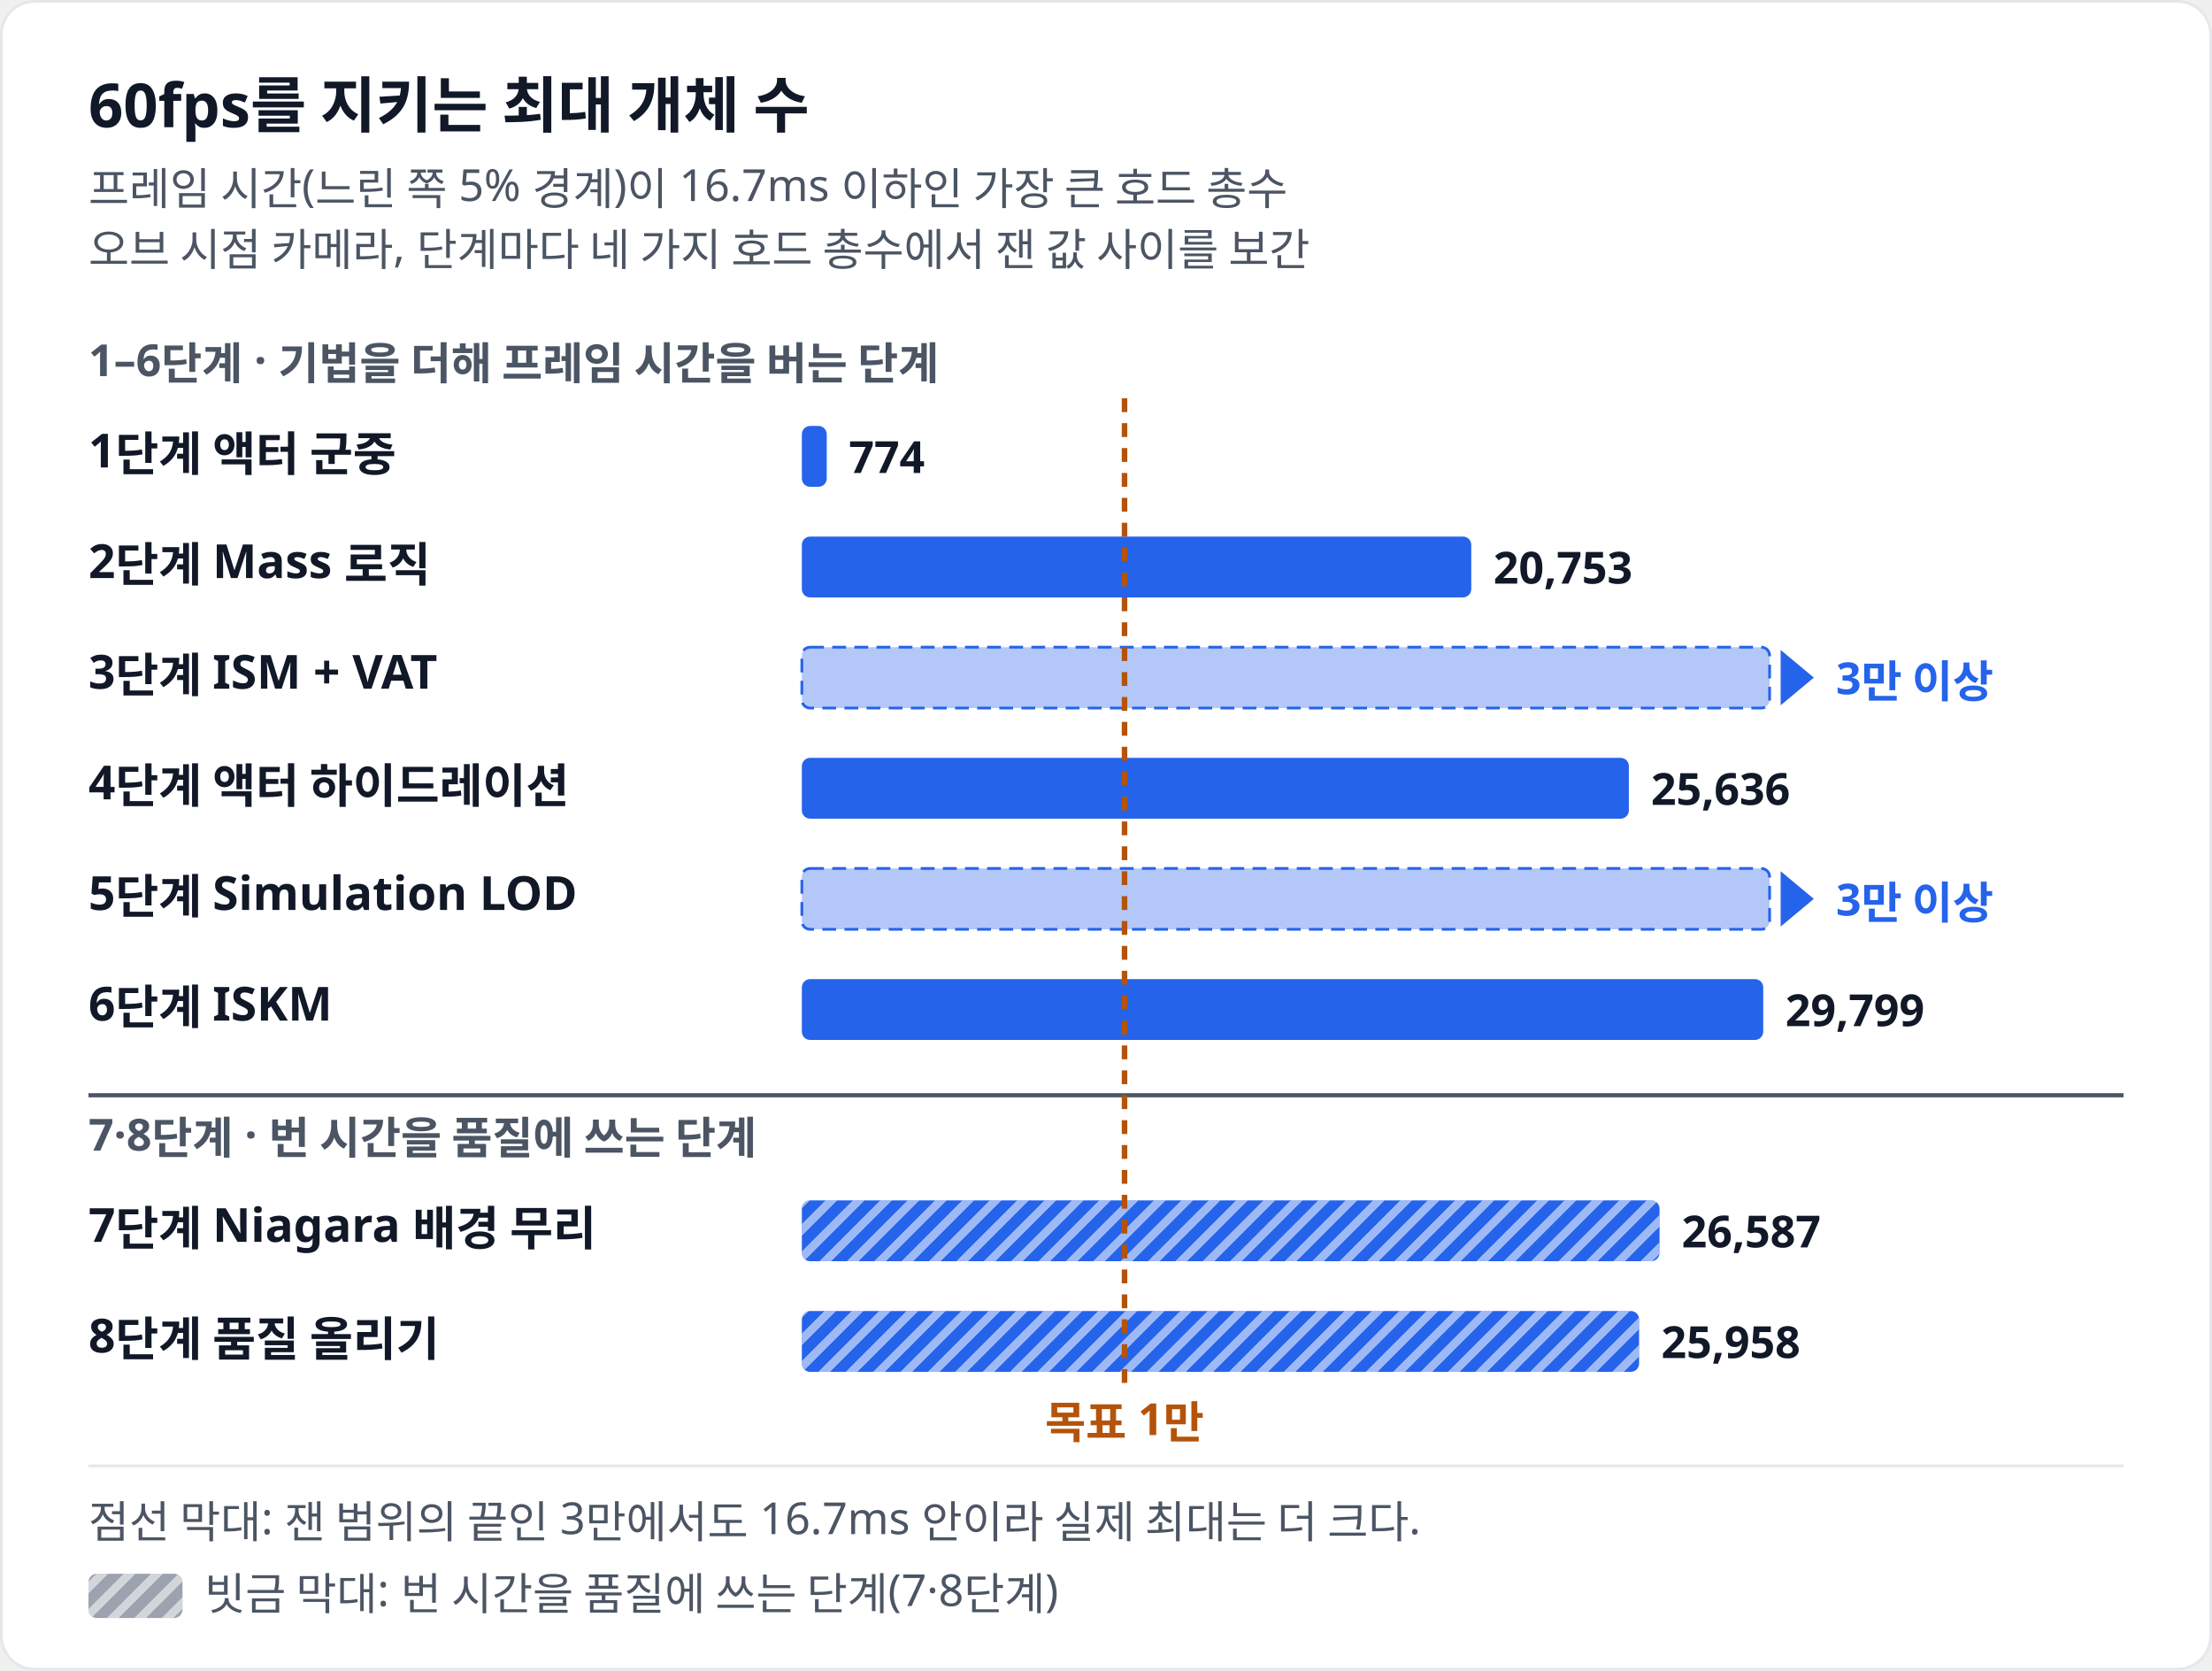
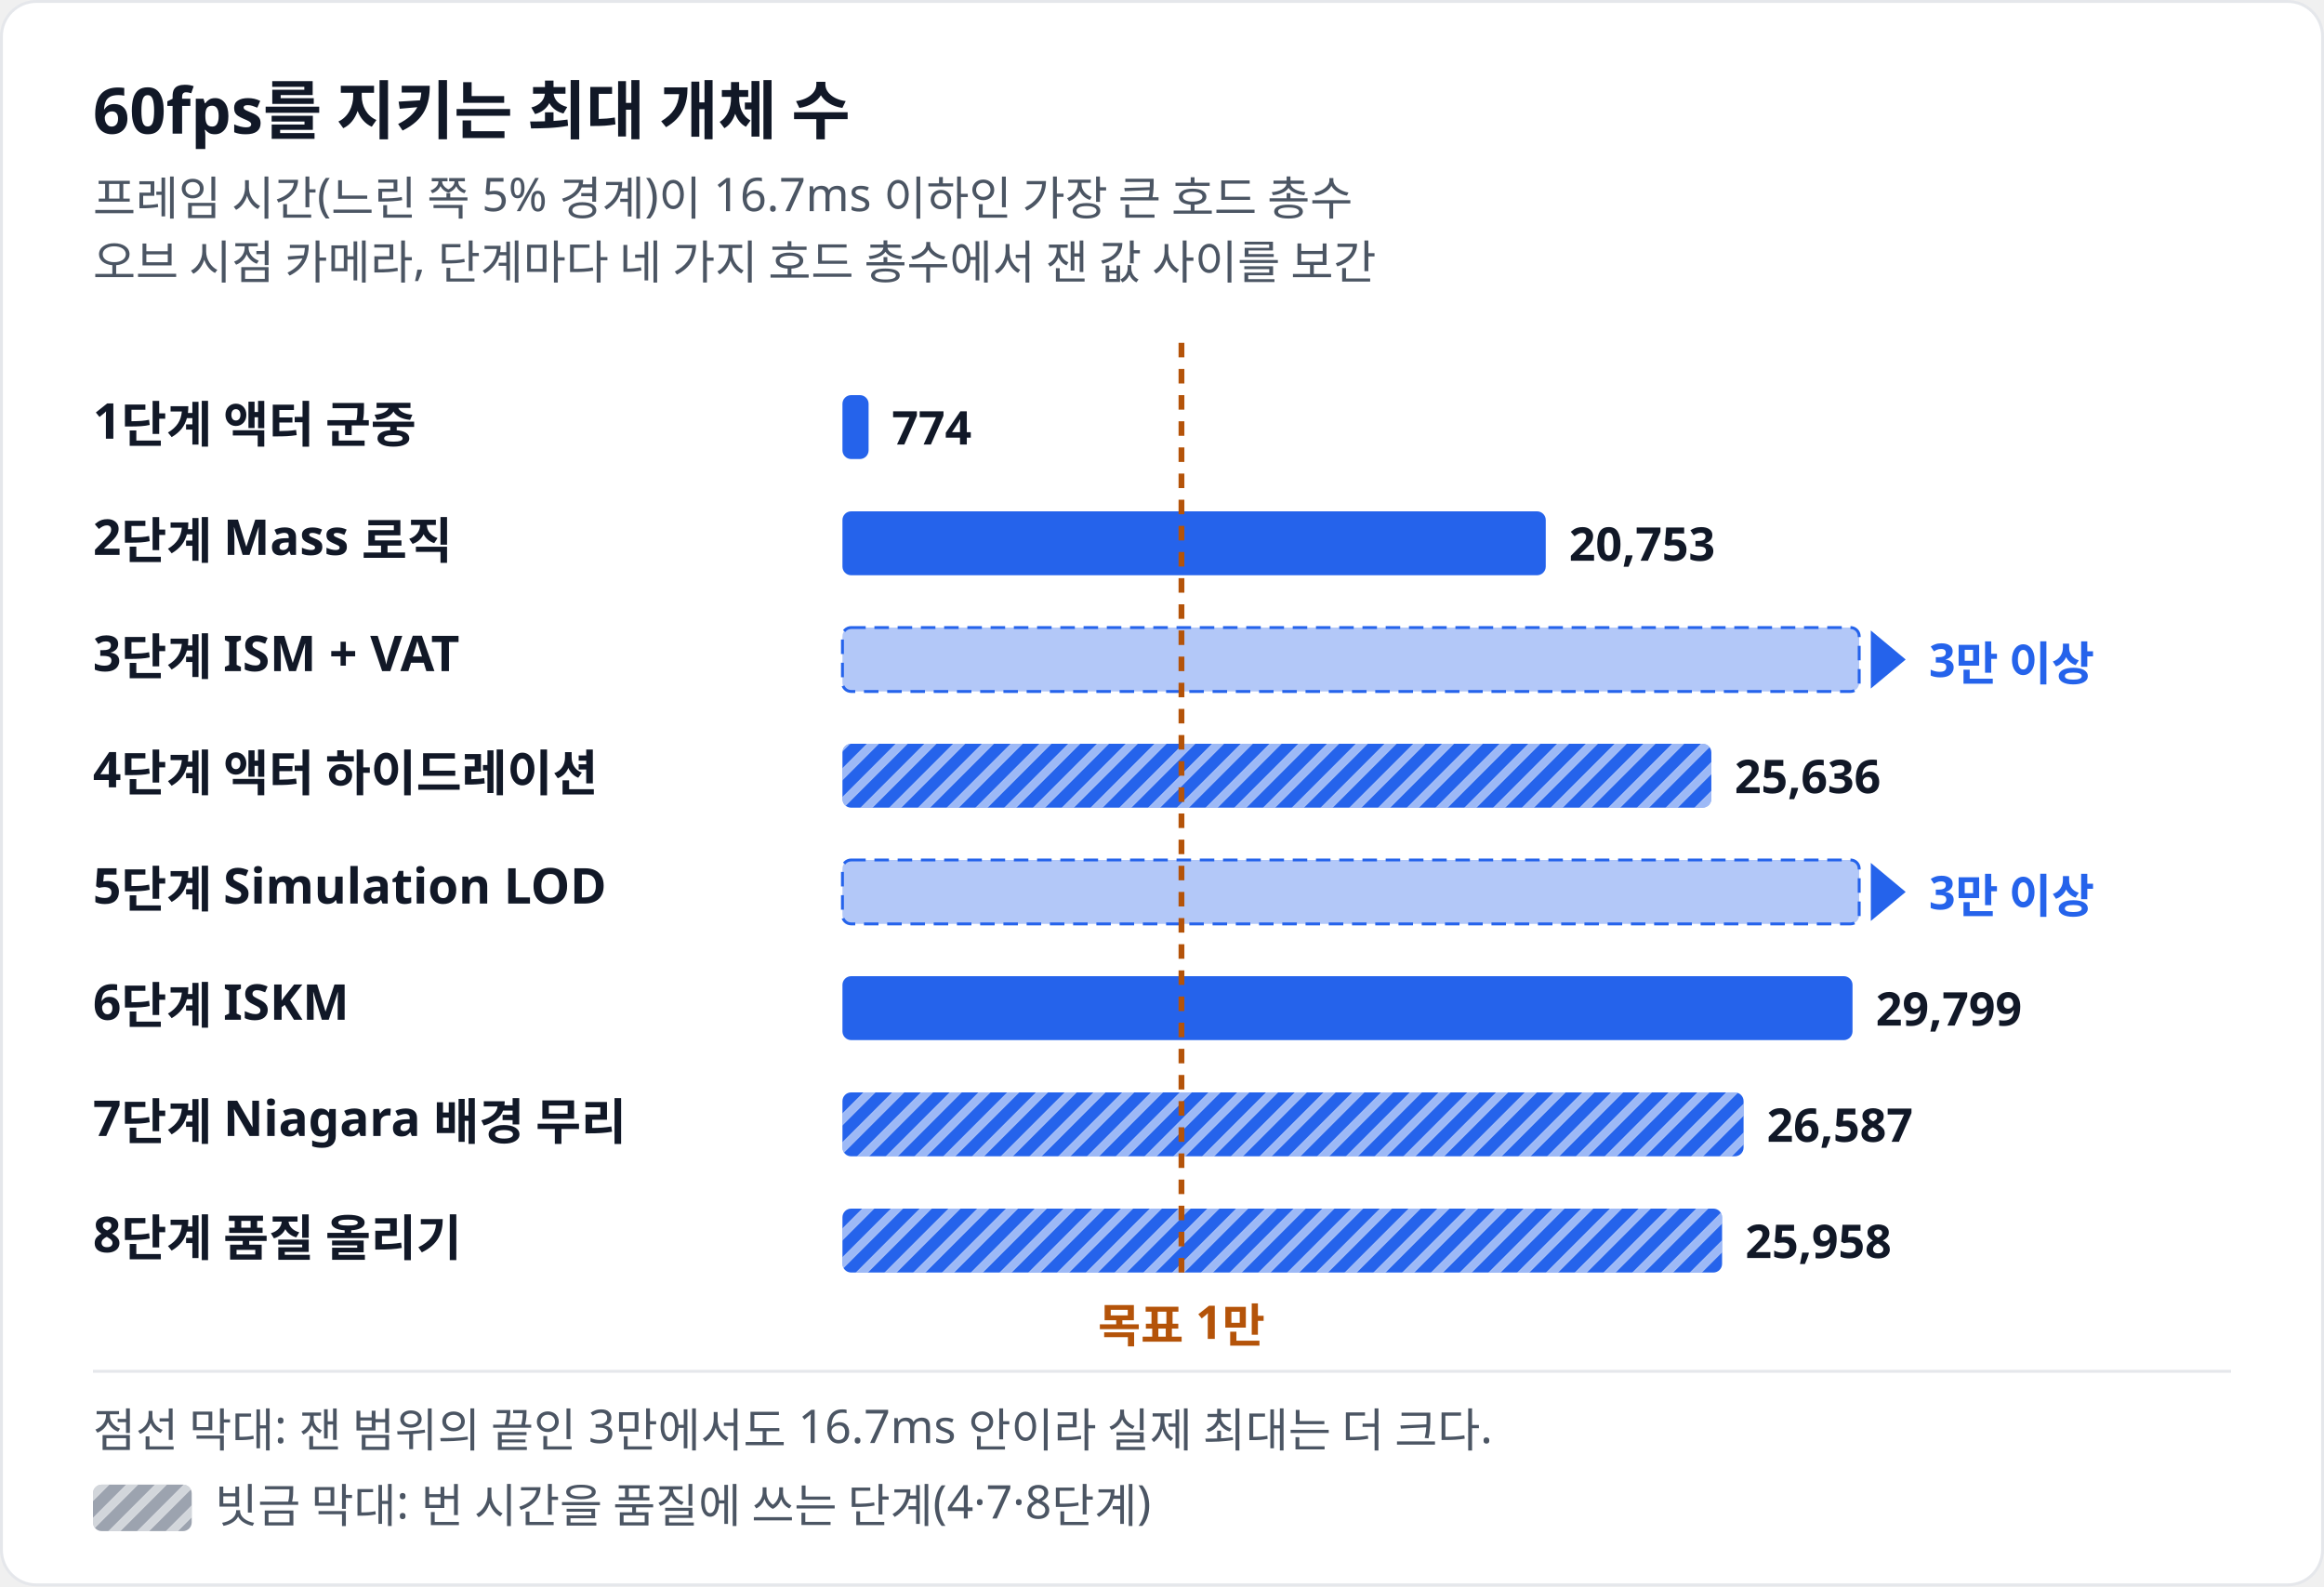
- <svg xmlns="http://www.w3.org/2000/svg" width="800" height="604" viewBox="0 0 800 604" font-family="Malgun Gothic, Apple SD Gothic Neo, Noto Sans KR, Segoe UI, sans-serif" font-size="16" fill="#111827">
-   <rect x="0.5" y="0.5" width="799" height="603" rx="12" fill="#ffffff" stroke="#e5e7eb" />
+ <svg xmlns="http://www.w3.org/2000/svg" width="800" height="546" viewBox="0 0 800 546" font-family="Malgun Gothic, Apple SD Gothic Neo, Noto Sans KR, Segoe UI, sans-serif" font-size="16" fill="#111827">
+   <rect x="0.5" y="0.5" width="799" height="545" rx="12" fill="#ffffff" stroke="#e5e7eb" />
  <defs>
    <pattern id="spend" patternUnits="userSpaceOnUse" width="7" height="7" patternTransform="rotate(45)">
      <rect width="3" height="7" fill="#ffffff" fill-opacity="0.55" />
    </pattern>
  </defs>
  <text x="32" y="46" font-size="22" font-weight="700">60fps를 지키는 최대 개체 수</text>
  <text x="32" y="74" font-size="16" fill="#4b5563">프레임 시간(느린 쪽 5% 경계)이 16.7ms 이하인 가장 큰 호드 총수</text>
  <text x="32" y="96" font-size="16" fill="#4b5563">오브 시점 카메라, 단계마다 네 가지 호드 총수에서 잰 값 사이를 보간</text>
-   <text x="32" y="136" font-size="16" font-weight="700" fill="#4b5563">1–6단계 · 기법을 더해 프레임 시간을 버는 단계</text>
-   <text x="32" y="169" font-size="17" font-weight="700">1단계 액터 군중</text>
-   <rect x="290.0" y="154" width="9.0" height="22" rx="3" fill="#2563eb" />
-   <text x="307.0" y="171" font-size="16" font-weight="700">774</text>
-   <text x="32" y="209" font-size="17" font-weight="700">2단계 Mass 로직</text>
-   <rect x="290.0" y="194" width="242.1" height="22" rx="3" fill="#2563eb" />
-   <text x="540.1" y="211" font-size="16" font-weight="700">20,753</text>
-   <text x="32" y="249" font-size="17" font-weight="700">3단계 ISM + VAT</text>
-   <rect x="290" y="234" width="350.0" height="22" rx="3" fill="#2563eb" fill-opacity="0.35" stroke="#2563eb" stroke-dasharray="5 3" />
-   <path d="M644.0 235 L656.0 245 L644.0 255" fill="#2563eb" />
-   <text x="664.0" y="251" font-size="16" font-weight="700" fill="#2563eb">3만 이상</text>
-   <text x="32" y="289" font-size="17" font-weight="700">4단계 액터 하이드레이션</text>
-   <rect x="290.0" y="274" width="299.1" height="22" rx="3" fill="#2563eb" />
-   <text x="597.1" y="291" font-size="16" font-weight="700">25,636</text>
-   <text x="32" y="329" font-size="17" font-weight="700">5단계 Simulation LOD</text>
-   <rect x="290" y="314" width="350.0" height="22" rx="3" fill="#2563eb" fill-opacity="0.35" stroke="#2563eb" stroke-dasharray="5 3" />
-   <path d="M644.0 315 L656.0 325 L644.0 335" fill="#2563eb" />
-   <text x="664.0" y="331" font-size="16" font-weight="700" fill="#2563eb">3만 이상</text>
-   <text x="32" y="369" font-size="17" font-weight="700">6단계 ISKM</text>
-   <rect x="290.0" y="354" width="347.7" height="22" rx="3" fill="#2563eb" />
-   <text x="645.7" y="371" font-size="16" font-weight="700">29,799</text>
-   <line x1="32" y1="396" x2="768" y2="396" stroke="#4b5563" stroke-width="1.5" />
-   <text x="32" y="416" font-size="16" font-weight="700" fill="#4b5563">7·8단계 · 번 시간을 품질에 쓰는 단계</text>
-   <text x="32" y="449" font-size="17" font-weight="700">7단계 Niagara 배경 무리</text>
-   <rect x="290.0" y="434" width="310.2" height="22" rx="3" fill="#2563eb" />
-   <rect x="290.0" y="434" width="310.2" height="22" rx="3" fill="url(#spend)" />
-   <text x="608.2" y="451" font-size="16" font-weight="700">26,587</text>
-   <text x="32" y="489" font-size="17" font-weight="700">8단계 품질 올리기</text>
-   <rect x="290.0" y="474" width="302.8" height="22" rx="3" fill="#2563eb" />
-   <rect x="290.0" y="474" width="302.8" height="22" rx="3" fill="url(#spend)" />
-   <text x="600.8" y="491" font-size="16" font-weight="700">25,958</text>
-   <line x1="406.7" y1="144" x2="406.7" y2="500" stroke="#b45309" stroke-width="2" stroke-dasharray="5 4" />
-   <text x="406.7" y="520" text-anchor="middle" font-size="16" font-weight="700" fill="#b45309">목표 1만</text>
-   <line x1="32" y1="530" x2="768" y2="530" stroke="#e5e7eb" />
-   <text x="32" y="556" font-size="16" fill="#4b5563">점선 막대: 잰 범위의 끝인 3만에서도 16.7ms 안이라 실제 최대는 더 크다.</text>
-   <rect x="32" y="569" width="34" height="16" rx="3" fill="#9ca3af" />
-   <rect x="32" y="569" width="34" height="16" rx="3" fill="url(#spend)" />
-   <text x="74" y="582" font-size="16" fill="#4b5563">빗금 막대: 번 시간을 품질에 쓰는 단계(7·8단계)</text>
+   <text x="32" y="151" font-size="17" font-weight="700">1단계 액터 군중</text>
+   <rect x="290.0" y="136" width="9.0" height="22" rx="3" fill="#2563eb" />
+   <text x="307.0" y="153" font-size="16" font-weight="700">774</text>
+   <text x="32" y="191" font-size="17" font-weight="700">2단계 Mass 로직</text>
+   <rect x="290.0" y="176" width="242.1" height="22" rx="3" fill="#2563eb" />
+   <text x="540.1" y="193" font-size="16" font-weight="700">20,753</text>
+   <text x="32" y="231" font-size="17" font-weight="700">3단계 ISM + VAT</text>
+   <rect x="290" y="216" width="350.0" height="22" rx="3" fill="#2563eb" fill-opacity="0.35" stroke="#2563eb" stroke-dasharray="5 3" />
+   <path d="M644.0 217 L656.0 227 L644.0 237" fill="#2563eb" />
+   <text x="664.0" y="233" font-size="16" font-weight="700" fill="#2563eb">3만 이상</text>
+   <text x="32" y="271" font-size="17" font-weight="700">4단계 액터 하이드레이션</text>
+   <rect x="290.0" y="256" width="299.1" height="22" rx="3" fill="#2563eb" />
+   <rect x="290.0" y="256" width="299.1" height="22" rx="3" fill="url(#spend)" />
+   <text x="597.1" y="273" font-size="16" font-weight="700">25,636</text>
+   <text x="32" y="311" font-size="17" font-weight="700">5단계 Simulation LOD</text>
+   <rect x="290" y="296" width="350.0" height="22" rx="3" fill="#2563eb" fill-opacity="0.35" stroke="#2563eb" stroke-dasharray="5 3" />
+   <path d="M644.0 297 L656.0 307 L644.0 317" fill="#2563eb" />
+   <text x="664.0" y="313" font-size="16" font-weight="700" fill="#2563eb">3만 이상</text>
+   <text x="32" y="351" font-size="17" font-weight="700">6단계 ISKM</text>
+   <rect x="290.0" y="336" width="347.7" height="22" rx="3" fill="#2563eb" />
+   <text x="645.7" y="353" font-size="16" font-weight="700">29,799</text>
+   <text x="32" y="391" font-size="17" font-weight="700">7단계 Niagara 배경 무리</text>
+   <rect x="290.0" y="376" width="310.2" height="22" rx="3" fill="#2563eb" />
+   <rect x="290.0" y="376" width="310.2" height="22" rx="3" fill="url(#spend)" />
+   <text x="608.2" y="393" font-size="16" font-weight="700">26,587</text>
+   <text x="32" y="431" font-size="17" font-weight="700">8단계 품질 올리기</text>
+   <rect x="290.0" y="416" width="302.8" height="22" rx="3" fill="#2563eb" />
+   <rect x="290.0" y="416" width="302.8" height="22" rx="3" fill="url(#spend)" />
+   <text x="600.8" y="433" font-size="16" font-weight="700">25,958</text>
+   <line x1="406.7" y1="118" x2="406.7" y2="442" stroke="#b45309" stroke-width="2" stroke-dasharray="5 4" />
+   <text x="406.7" y="462" text-anchor="middle" font-size="16" font-weight="700" fill="#b45309">목표 1만</text>
+   <line x1="32" y1="472" x2="768" y2="472" stroke="#e5e7eb" />
+   <text x="32" y="498" font-size="16" fill="#4b5563">점선 막대: 잰 범위의 끝인 3만에서도 16.7ms 안이라 실제 최대는 더 크다.</text>
+   <rect x="32" y="511" width="34" height="16" rx="3" fill="#9ca3af" />
+   <rect x="32" y="511" width="34" height="16" rx="3" fill="url(#spend)" />
+   <text x="74" y="524" font-size="16" fill="#4b5563">빗금 막대: 번 시간을 품질에 쓰는 단계(4·7·8단계)</text>
</svg>
